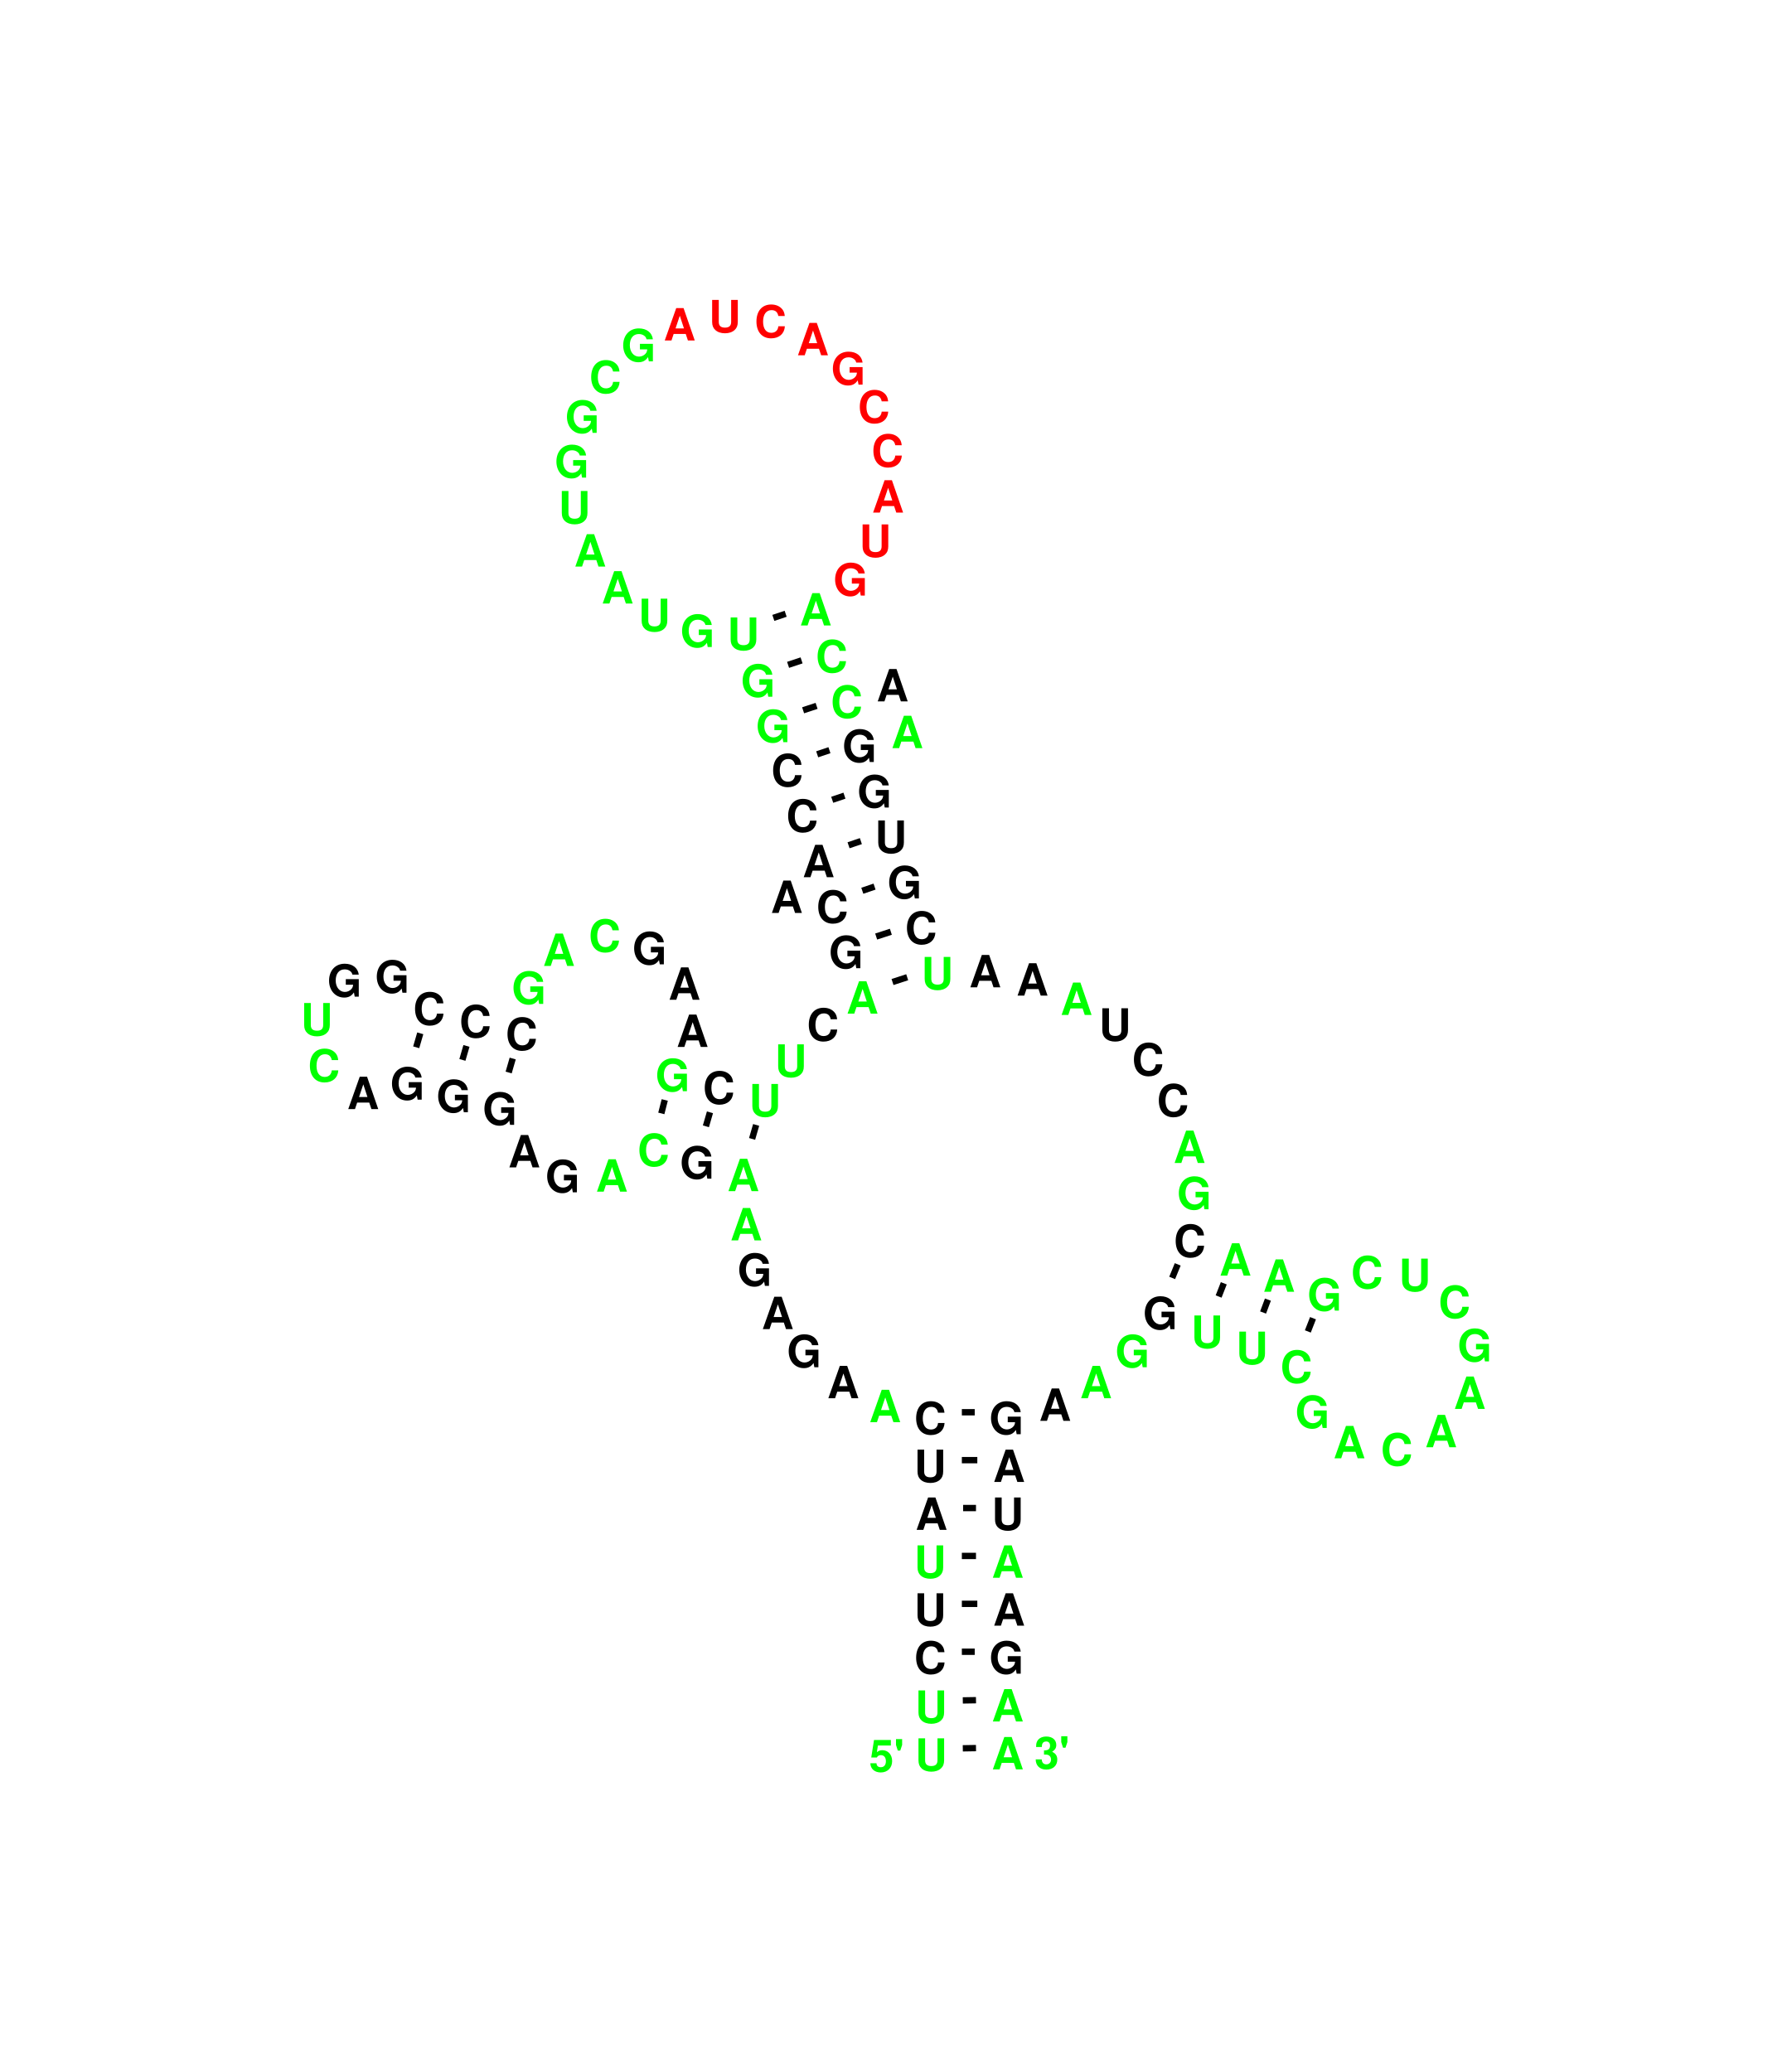
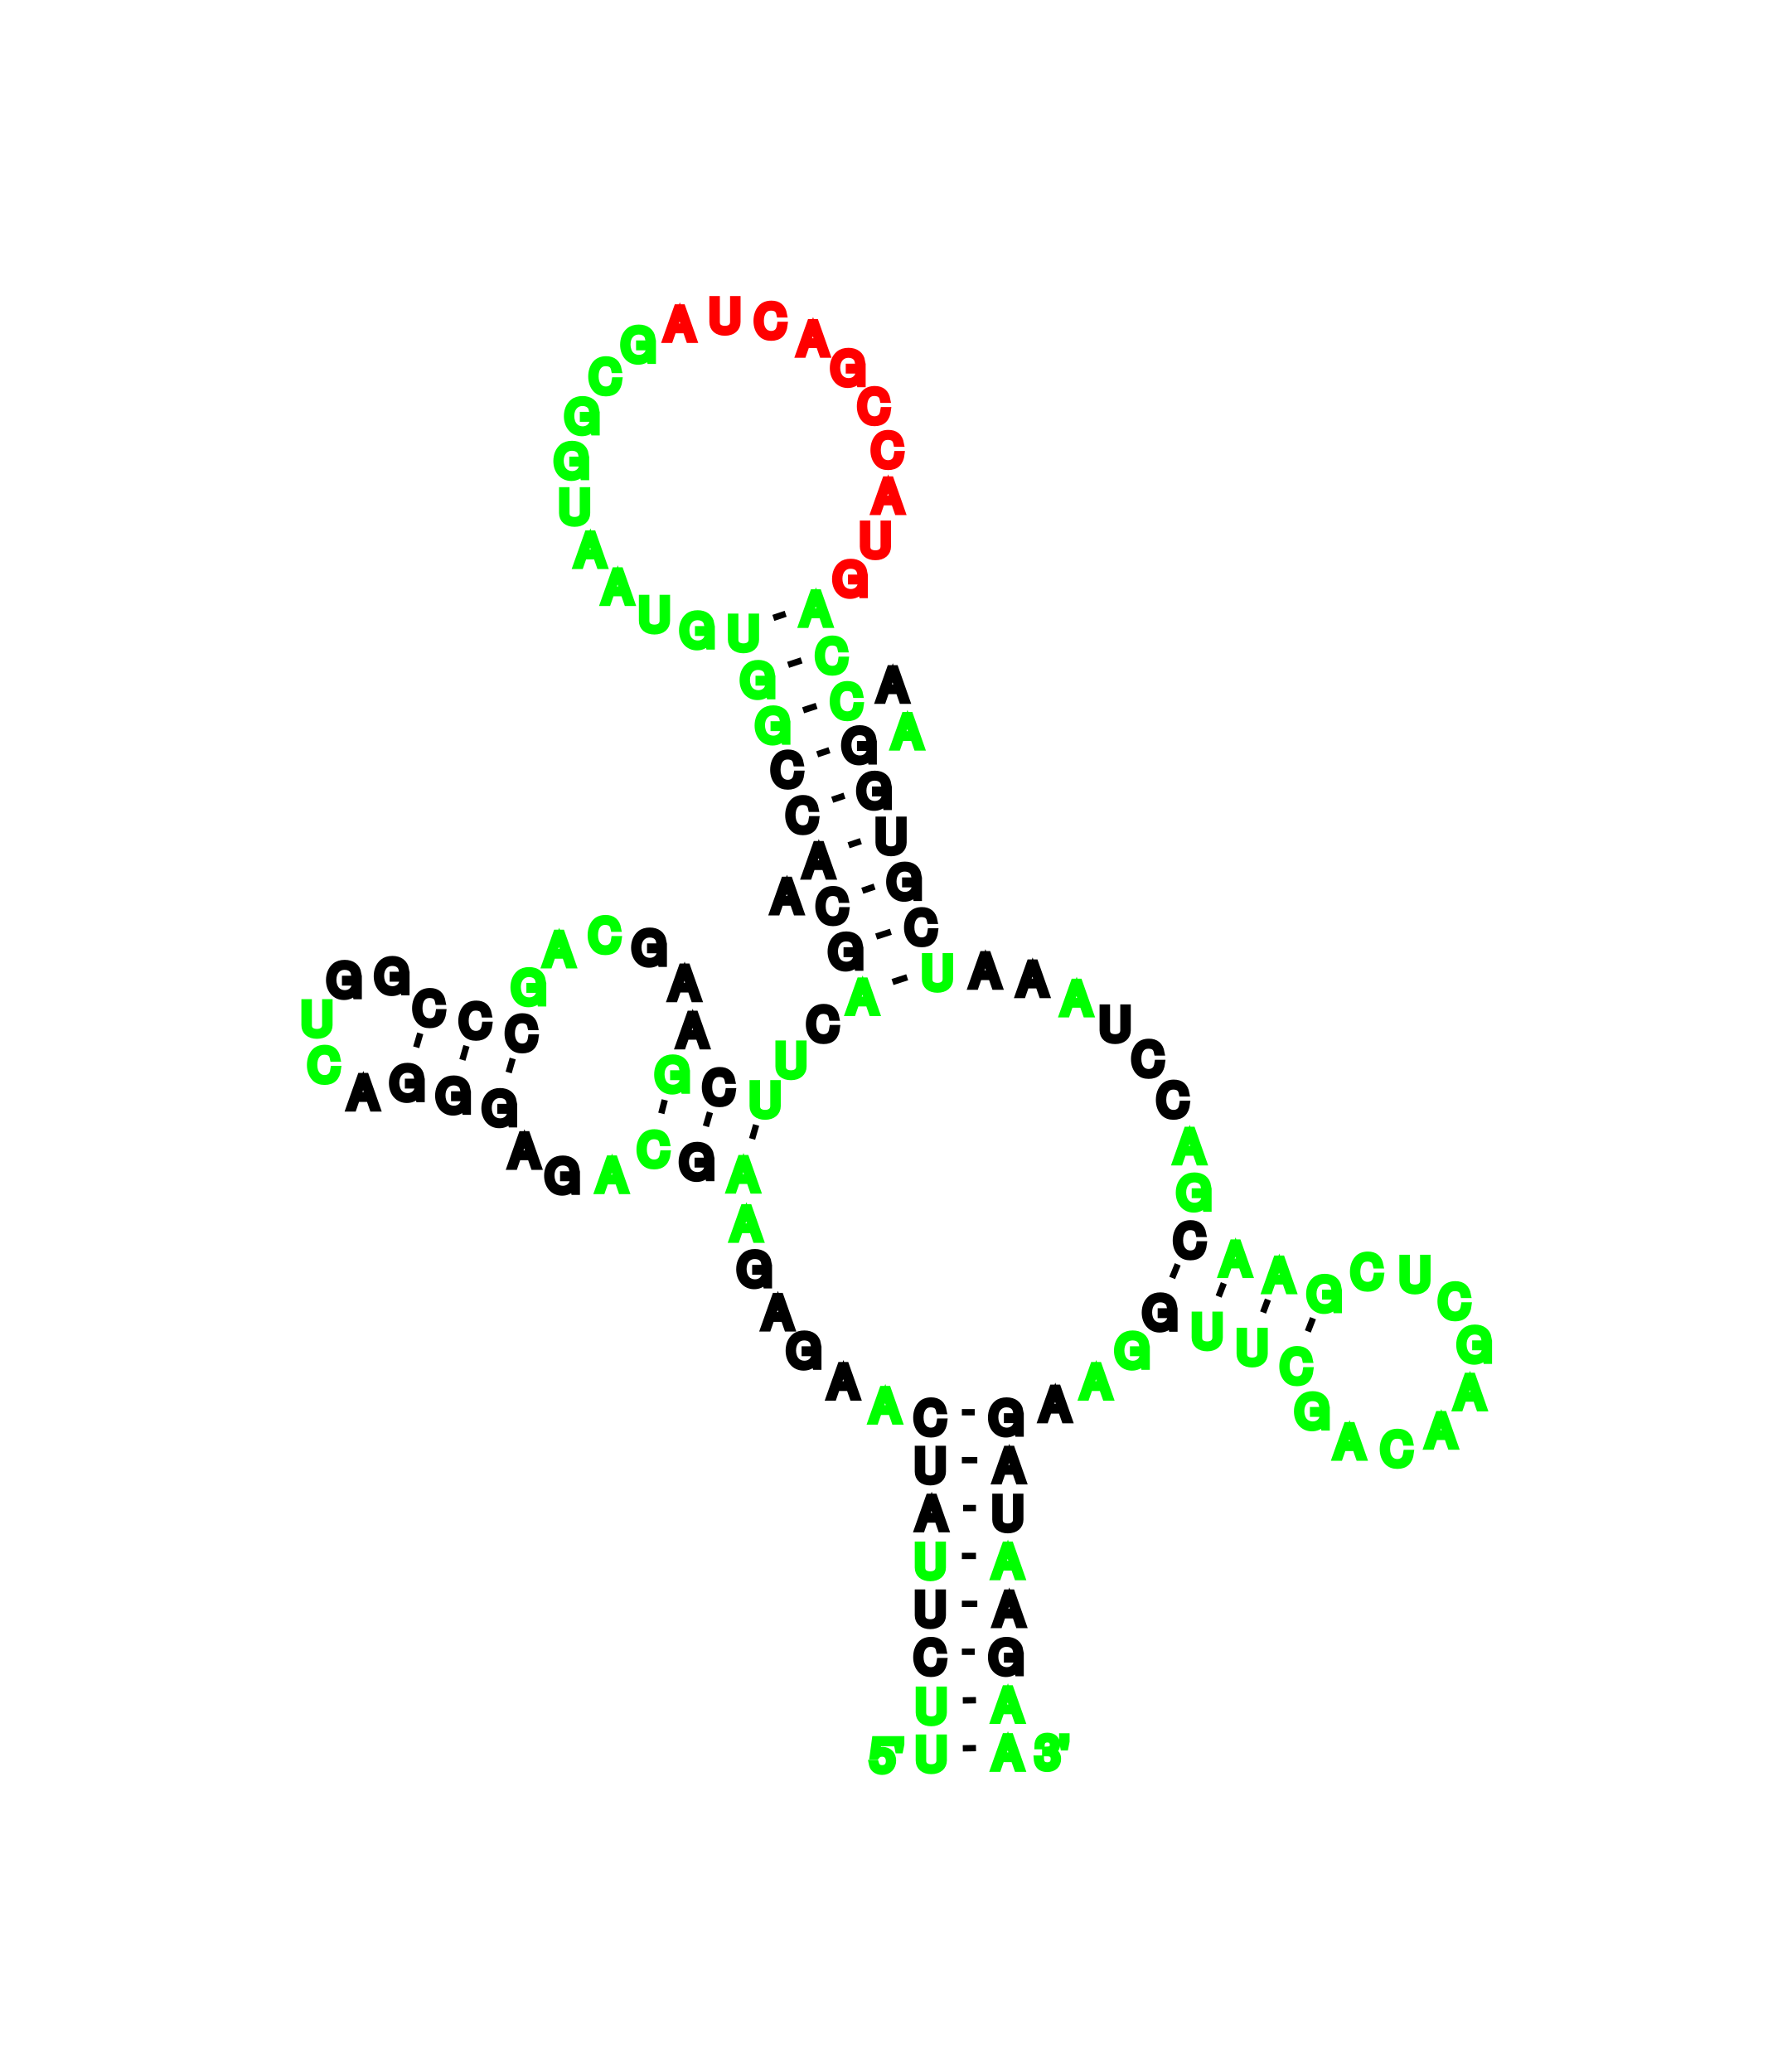
- <svg xmlns="http://www.w3.org/2000/svg" width="282.73" height="327.027" style="font-size: 7px; font-weight: bold; font-family: Helvetica; ">
+ <svg xmlns="http://www.w3.org/2000/svg" width="282.73" height="327.027" style="font-size: 7px; stroke: none; font-family: Helvetica; ">
  <g>
    <style type="text/css">


- text.red {fill: rgb(255, 0, 0); }
- text.green {fill: rgb(0, 255, 0); }
- text.blue {fill: rgb(0, 0, 255); }
- text.black {fill: rgb(0, 0, 0); }
- text.gray {fill: rgb(204, 204, 204); }
- text.brown {fill: rgb(211.65, 104.55, 30.6); }
- text {fill: rgb(0, 0, 0); text-anchor: middle; dominant-baseline: middle; }
+ text.red {stroke: rgb(255, 0, 0); }
+ text.green {stroke: rgb(0, 255, 0); }
+ text.blue {stroke: rgb(0, 0, 255); }
+ text.black {stroke: rgb(0, 0, 0); }
+ text.gray {stroke: rgb(204, 204, 204); }
+ text.brown {stroke: rgb(211.65, 104.55, 30.6); }
+ text {stroke: rgb(0, 0, 0); fill: none; text-anchor: middle; dominant-baseline: middle; }
circle.red {stroke: rgb(255, 0, 0); fill: none; }
circle.green {stroke: rgb(0, 255, 0); fill: none; }
circle.blue {stroke: rgb(0, 0, 255); fill: none; }
circle.black {stroke: rgb(0, 0, 0); fill: none; }
circle.gray {stroke: rgb(204, 204, 204); fill: none; }
circle.brown {stroke: rgb(211.65, 104.55, 30.6); fill: none; }
- circle {stroke: rgb(0, 0, 0); }
+ circle {stroke: rgb(0, 0, 0); fill: none; }
line.red {stroke: rgb(255, 0, 0); }
line.green {stroke: rgb(0, 255, 0); }
line.blue {stroke: rgb(0, 0, 255); }
line.black {stroke: rgb(0, 0, 0); }
line.gray {stroke: rgb(204, 204, 204); }
line.brown {stroke: rgb(211.65, 104.55, 30.6); }
- line {stroke: rgb(0, 0, 0); }
+ line {stroke: rgb(0, 0, 0); fill: none; }
</style>
  </g>
  <g>
    <text x="139.951" y="277.149" class="green">5'</text>
  </g>
  <g>
    <text x="146.95" y="277.027" class="green">U</text>
  </g>
  <g>
    <line x1="151.949" y1="275.94" x2="154.031" y2="275.904" class="black" />
  </g>
  <g>
    <text x="146.95" y="269.467" class="green">U</text>
  </g>
  <g>
    <line x1="151.949" y1="268.38" x2="154.031" y2="268.344" class="black" />
  </g>
  <g>
    <text x="146.8" y="261.697" class="black">C</text>
  </g>
  <g>
    <line x1="151.8" y1="260.697" x2="153.83" y2="260.697" class="black" />
  </g>
  <g>
    <text x="146.8" y="254.137" class="black">U</text>
  </g>
  <g>
    <line x1="151.8" y1="253.137" x2="154.24" y2="253.137" class="black" />
  </g>
  <g>
    <text x="146.8" y="246.577" class="green">U</text>
  </g>
  <g>
    <line x1="151.8" y1="245.577" x2="154.03" y2="245.577" class="black" />
  </g>
  <g>
    <text x="147" y="239.017" class="black">A</text>
  </g>
  <g>
    <line x1="152" y1="238.017" x2="154.03" y2="238.017" class="black" />
  </g>
  <g>
    <text x="146.8" y="231.457" class="black">U</text>
  </g>
  <g>
    <line x1="151.8" y1="230.457" x2="154.24" y2="230.457" class="black" />
  </g>
  <g>
    <text x="146.8" y="223.897" class="black">C</text>
  </g>
  <g>
    <line x1="151.8" y1="222.897" x2="153.83" y2="222.897" class="black" />
  </g>
  <g>
    <text x="139.68" y="222.017" class="green">A</text>
  </g>
  <g>
    <text x="133.07" y="218.237" class="black">A</text>
  </g>
  <g>
    <text x="126.9" y="213.337" class="black">G</text>
  </g>
  <g>
    <text x="122.73" y="207.327" class="black">A</text>
  </g>
  <g>
    <text x="119.1" y="200.487" class="black">G</text>
  </g>
  <g>
    <text x="117.76" y="193.327" class="green">A</text>
  </g>
  <g>
    <text x="117.3" y="185.557" class="green">A</text>
  </g>
  <g>
    <line x1="118.695" y1="179.756" x2="119.335" y2="177.549" class="black" />
  </g>
  <g>
    <text x="110.01" y="183.567" class="black">G</text>
  </g>
  <g>
    <line x1="111.405" y1="177.766" x2="112.045" y2="175.559" class="black" />
  </g>
  <g>
    <text x="103.13" y="181.577" class="green">C</text>
  </g>
  <g>
    <line x1="104.369" y1="175.733" x2="104.911" y2="173.611" class="black" />
  </g>
  <g>
    <text x="96.55" y="185.637" class="green">A</text>
  </g>
  <g>
    <text x="88.78" y="185.727" class="black">G</text>
  </g>
  <g>
    <text x="82.73" y="181.807" class="black">A</text>
  </g>
  <g>
    <text x="78.88" y="175.077" class="black">G</text>
  </g>
  <g>
    <line x1="80.275" y1="169.276" x2="80.915" y2="167.069" class="black" />
  </g>
  <g>
    <text x="71.58" y="173.087" class="black">G</text>
  </g>
  <g>
    <line x1="72.975" y1="167.286" x2="73.615" y2="165.079" class="black" />
  </g>
  <g>
    <text x="64.29" y="171.097" class="black">G</text>
  </g>
  <g>
    <line x1="65.684" y1="165.296" x2="66.326" y2="163.089" class="black" />
  </g>
  <g>
    <text x="57.3" y="172.607" class="black">A</text>
  </g>
  <g>
    <text x="51.12" y="168.247" class="green">C</text>
  </g>
  <g>
    <text x="50" y="160.967" class="green">U</text>
  </g>
  <g>
    <text x="54.36" y="154.847" class="black">G</text>
  </g>
  <g>
    <text x="61.89" y="154.227" class="black">G</text>
  </g>
  <g>
    <text x="67.72" y="159.287" class="black">C</text>
  </g>
  <g>
    <text x="75.01" y="161.277" class="black">C</text>
  </g>
  <g>
    <text x="82.31" y="163.267" class="black">C</text>
  </g>
  <g>
    <text x="83.47" y="155.987" class="green">G</text>
  </g>
  <g>
    <text x="88.2" y="150.007" class="green">A</text>
  </g>
  <g>
    <text x="95.42" y="147.757" class="green">C</text>
  </g>
  <g>
    <text x="102.51" y="149.747" class="black">G</text>
  </g>
  <g>
    <text x="108.01" y="155.347" class="black">A</text>
  </g>
  <g>
    <text x="109.28" y="162.797" class="black">A</text>
  </g>
  <g>
    <text x="106.15" y="169.767" class="green">G</text>
  </g>
  <g>
    <text x="113.44" y="171.757" class="black">C</text>
  </g>
  <g>
    <text x="120.73" y="173.747" class="green">U</text>
  </g>
  <g>
    <text x="124.81" y="167.497" class="green">U</text>
  </g>
  <g>
    <text x="129.86" y="161.797" class="black">C</text>
  </g>
  <g>
    <text x="136.1" y="157.537" class="green">A</text>
  </g>
  <g>
    <line x1="140.856" y1="154.994" x2="143.174" y2="154.241" class="black" />
  </g>
  <g>
    <text x="133.52" y="150.357" class="black">G</text>
  </g>
  <g>
    <line x1="138.276" y1="147.814" x2="140.594" y2="147.061" class="black" />
  </g>
  <g>
    <text x="131.35" y="143.187" class="black">C</text>
  </g>
  <g>
    <line x1="136.088" y1="140.589" x2="138.022" y2="139.936" class="black" />
  </g>
  <g>
    <text x="124.16" y="141.647" class="black">A</text>
  </g>
  <g>
    <text x="129.18" y="136.007" class="black">A</text>
  </g>
  <g>
    <line x1="133.918" y1="133.41" x2="135.862" y2="132.755" class="black" />
  </g>
  <g>
    <text x="126.6" y="128.827" class="black">C</text>
  </g>
  <g>
    <line x1="131.339" y1="126.233" x2="133.271" y2="125.582" class="black" />
  </g>
  <g>
    <text x="124.23" y="121.647" class="black">C</text>
  </g>
  <g>
    <line x1="128.969" y1="119.053" x2="130.901" y2="118.402" class="black" />
  </g>
  <g>
    <text x="122" y="114.677" class="green">G</text>
  </g>
  <g>
    <line x1="126.747" y1="112.108" x2="128.873" y2="111.406" class="black" />
  </g>
  <g>
    <text x="119.63" y="107.507" class="green">G</text>
  </g>
  <g>
    <line x1="124.376" y1="104.935" x2="126.504" y2="104.23" class="black" />
  </g>
  <g>
    <text x="117.31" y="100.117" class="green">U</text>
  </g>
  <g>
    <line x1="122.049" y1="97.524" x2="123.991" y2="96.871" class="black" />
  </g>
  <g>
    <text x="110.07" y="99.662" class="green">G</text>
  </g>
  <g>
    <text x="103.263" y="97.155" class="green">U</text>
  </g>
  <g>
    <text x="97.456" y="92.807" class="green">A</text>
  </g>
  <g>
    <text x="93.135" y="86.98" class="green">A</text>
  </g>
  <g>
    <text x="90.66" y="80.161" class="green">U</text>
  </g>
  <g>
    <text x="90.237" y="72.919" class="green">G</text>
  </g>
  <g>
    <text x="91.903" y="65.859" class="green">G</text>
  </g>
  <g>
    <text x="95.517" y="59.569" class="green">C</text>
  </g>
  <g>
    <text x="100.779" y="54.576" class="green">G</text>
  </g>
  <g>
    <text x="107.249" y="51.294" class="red">A</text>
  </g>
  <g>
    <text x="114.387" y="50" class="red">U</text>
  </g>
  <g>
    <text x="121.597" y="50.8" class="red">C</text>
  </g>
  <g>
    <text x="128.277" y="53.628" class="red">A</text>
  </g>
  <g>
    <text x="133.87" y="58.248" class="red">G</text>
  </g>
  <g>
    <text x="137.909" y="64.274" class="red">C</text>
  </g>
  <g>
    <text x="140.056" y="71.203" class="red">C</text>
  </g>
  <g>
    <text x="140.133" y="78.456" class="red">A</text>
  </g>
  <g>
    <text x="138.134" y="85.43" class="red">U</text>
  </g>
  <g>
    <text x="134.224" y="91.54" class="red">G</text>
  </g>
  <g>
    <text x="128.73" y="96.277" class="green">A</text>
  </g>
  <g>
    <text x="131.25" y="103.657" class="green">C</text>
  </g>
  <g>
    <text x="133.62" y="110.837" class="green">C</text>
  </g>
  <g>
    <text x="140.86" y="108.257" class="black">A</text>
  </g>
  <g>
    <text x="143.18" y="115.637" class="green">A</text>
  </g>
  <g>
    <text x="135.64" y="117.807" class="black">G</text>
  </g>
  <g>
    <text x="138.01" y="124.987" class="black">G</text>
  </g>
  <g>
    <text x="140.6" y="132.157" class="black">U</text>
  </g>
  <g>
    <text x="142.76" y="139.337" class="black">G</text>
  </g>
  <g>
    <text x="145.35" y="146.517" class="black">C</text>
  </g>
  <g>
    <text x="147.93" y="153.697" class="green">U</text>
  </g>
  <g>
    <text x="155.48" y="153.387" class="black">A</text>
  </g>
  <g>
    <text x="162.93" y="154.697" class="black">A</text>
  </g>
  <g>
    <text x="169.88" y="157.747" class="green">A</text>
  </g>
  <g>
    <text x="175.97" y="161.797" class="black">U</text>
  </g>
  <g>
    <text x="181.17" y="167.287" class="black">C</text>
  </g>
  <g>
    <text x="185.1" y="173.747" class="black">C</text>
  </g>
  <g>
    <text x="187.72" y="181.107" class="green">A</text>
  </g>
  <g>
    <text x="188.47" y="188.397" class="green">G</text>
  </g>
  <g>
    <text x="187.76" y="195.927" class="black">C</text>
  </g>
  <g>
    <line x1="185.868" y1="199.556" x2="184.992" y2="201.699" class="black" />
  </g>
  <g>
    <text x="194.96" y="198.887" class="green">A</text>
  </g>
  <g>
    <line x1="193.138" y1="202.544" x2="192.322" y2="204.631" class="black" />
  </g>
  <g>
    <text x="201.85" y="201.437" class="green">A</text>
  </g>
  <g>
    <line x1="200.1" y1="205.121" x2="199.34" y2="207.154" class="black" />
  </g>
  <g>
    <text x="209.04" y="204.397" class="green">G</text>
  </g>
  <g>
    <line x1="207.218" y1="208.054" x2="206.402" y2="210.141" class="black" />
  </g>
  <g>
    <text x="215.73" y="200.887" class="green">C</text>
  </g>
  <g>
    <text x="223.28" y="201.317" class="green">U</text>
  </g>
  <g>
    <text x="229.54" y="205.557" class="green">C</text>
  </g>
  <g>
    <text x="232.73" y="212.407" class="green">G</text>
  </g>
  <g>
    <text x="231.95" y="219.927" class="green">A</text>
  </g>
  <g>
    <text x="227.42" y="225.977" class="green">A</text>
  </g>
  <g>
    <text x="220.43" y="228.847" class="green">C</text>
  </g>
  <g>
    <text x="212.95" y="227.717" class="green">A</text>
  </g>
  <g>
    <text x="207.12" y="222.917" class="green">G</text>
  </g>
  <g>
    <text x="204.58" y="215.797" class="green">C</text>
  </g>
  <g>
    <text x="197.59" y="212.837" class="green">U</text>
  </g>
  <g>
    <text x="190.5" y="210.287" class="green">U</text>
  </g>
  <g>
    <text x="183.1" y="207.327" class="black">G</text>
  </g>
  <g>
    <text x="178.72" y="213.337" class="green">G</text>
  </g>
  <g>
    <text x="172.96" y="218.237" class="green">A</text>
  </g>
  <g>
    <text x="166.51" y="221.807" class="black">A</text>
  </g>
  <g>
    <text x="158.83" y="223.897" class="black">G</text>
  </g>
  <g>
    <text x="159.24" y="231.457" class="black">A</text>
  </g>
  <g>
    <text x="159.03" y="239.017" class="black">U</text>
  </g>
  <g>
    <text x="159.03" y="246.577" class="green">A</text>
  </g>
  <g>
    <text x="159.24" y="254.137" class="black">A</text>
  </g>
  <g>
    <text x="158.83" y="261.697" class="black">G</text>
  </g>
  <g>
    <text x="159.03" y="269.257" class="green">A</text>
  </g>
  <g>
    <text x="159.03" y="276.817" class="green">A</text>
  </g>
  <g>
    <text x="166.029" y="276.696" class="green">3'</text>
  </g>
</svg>
